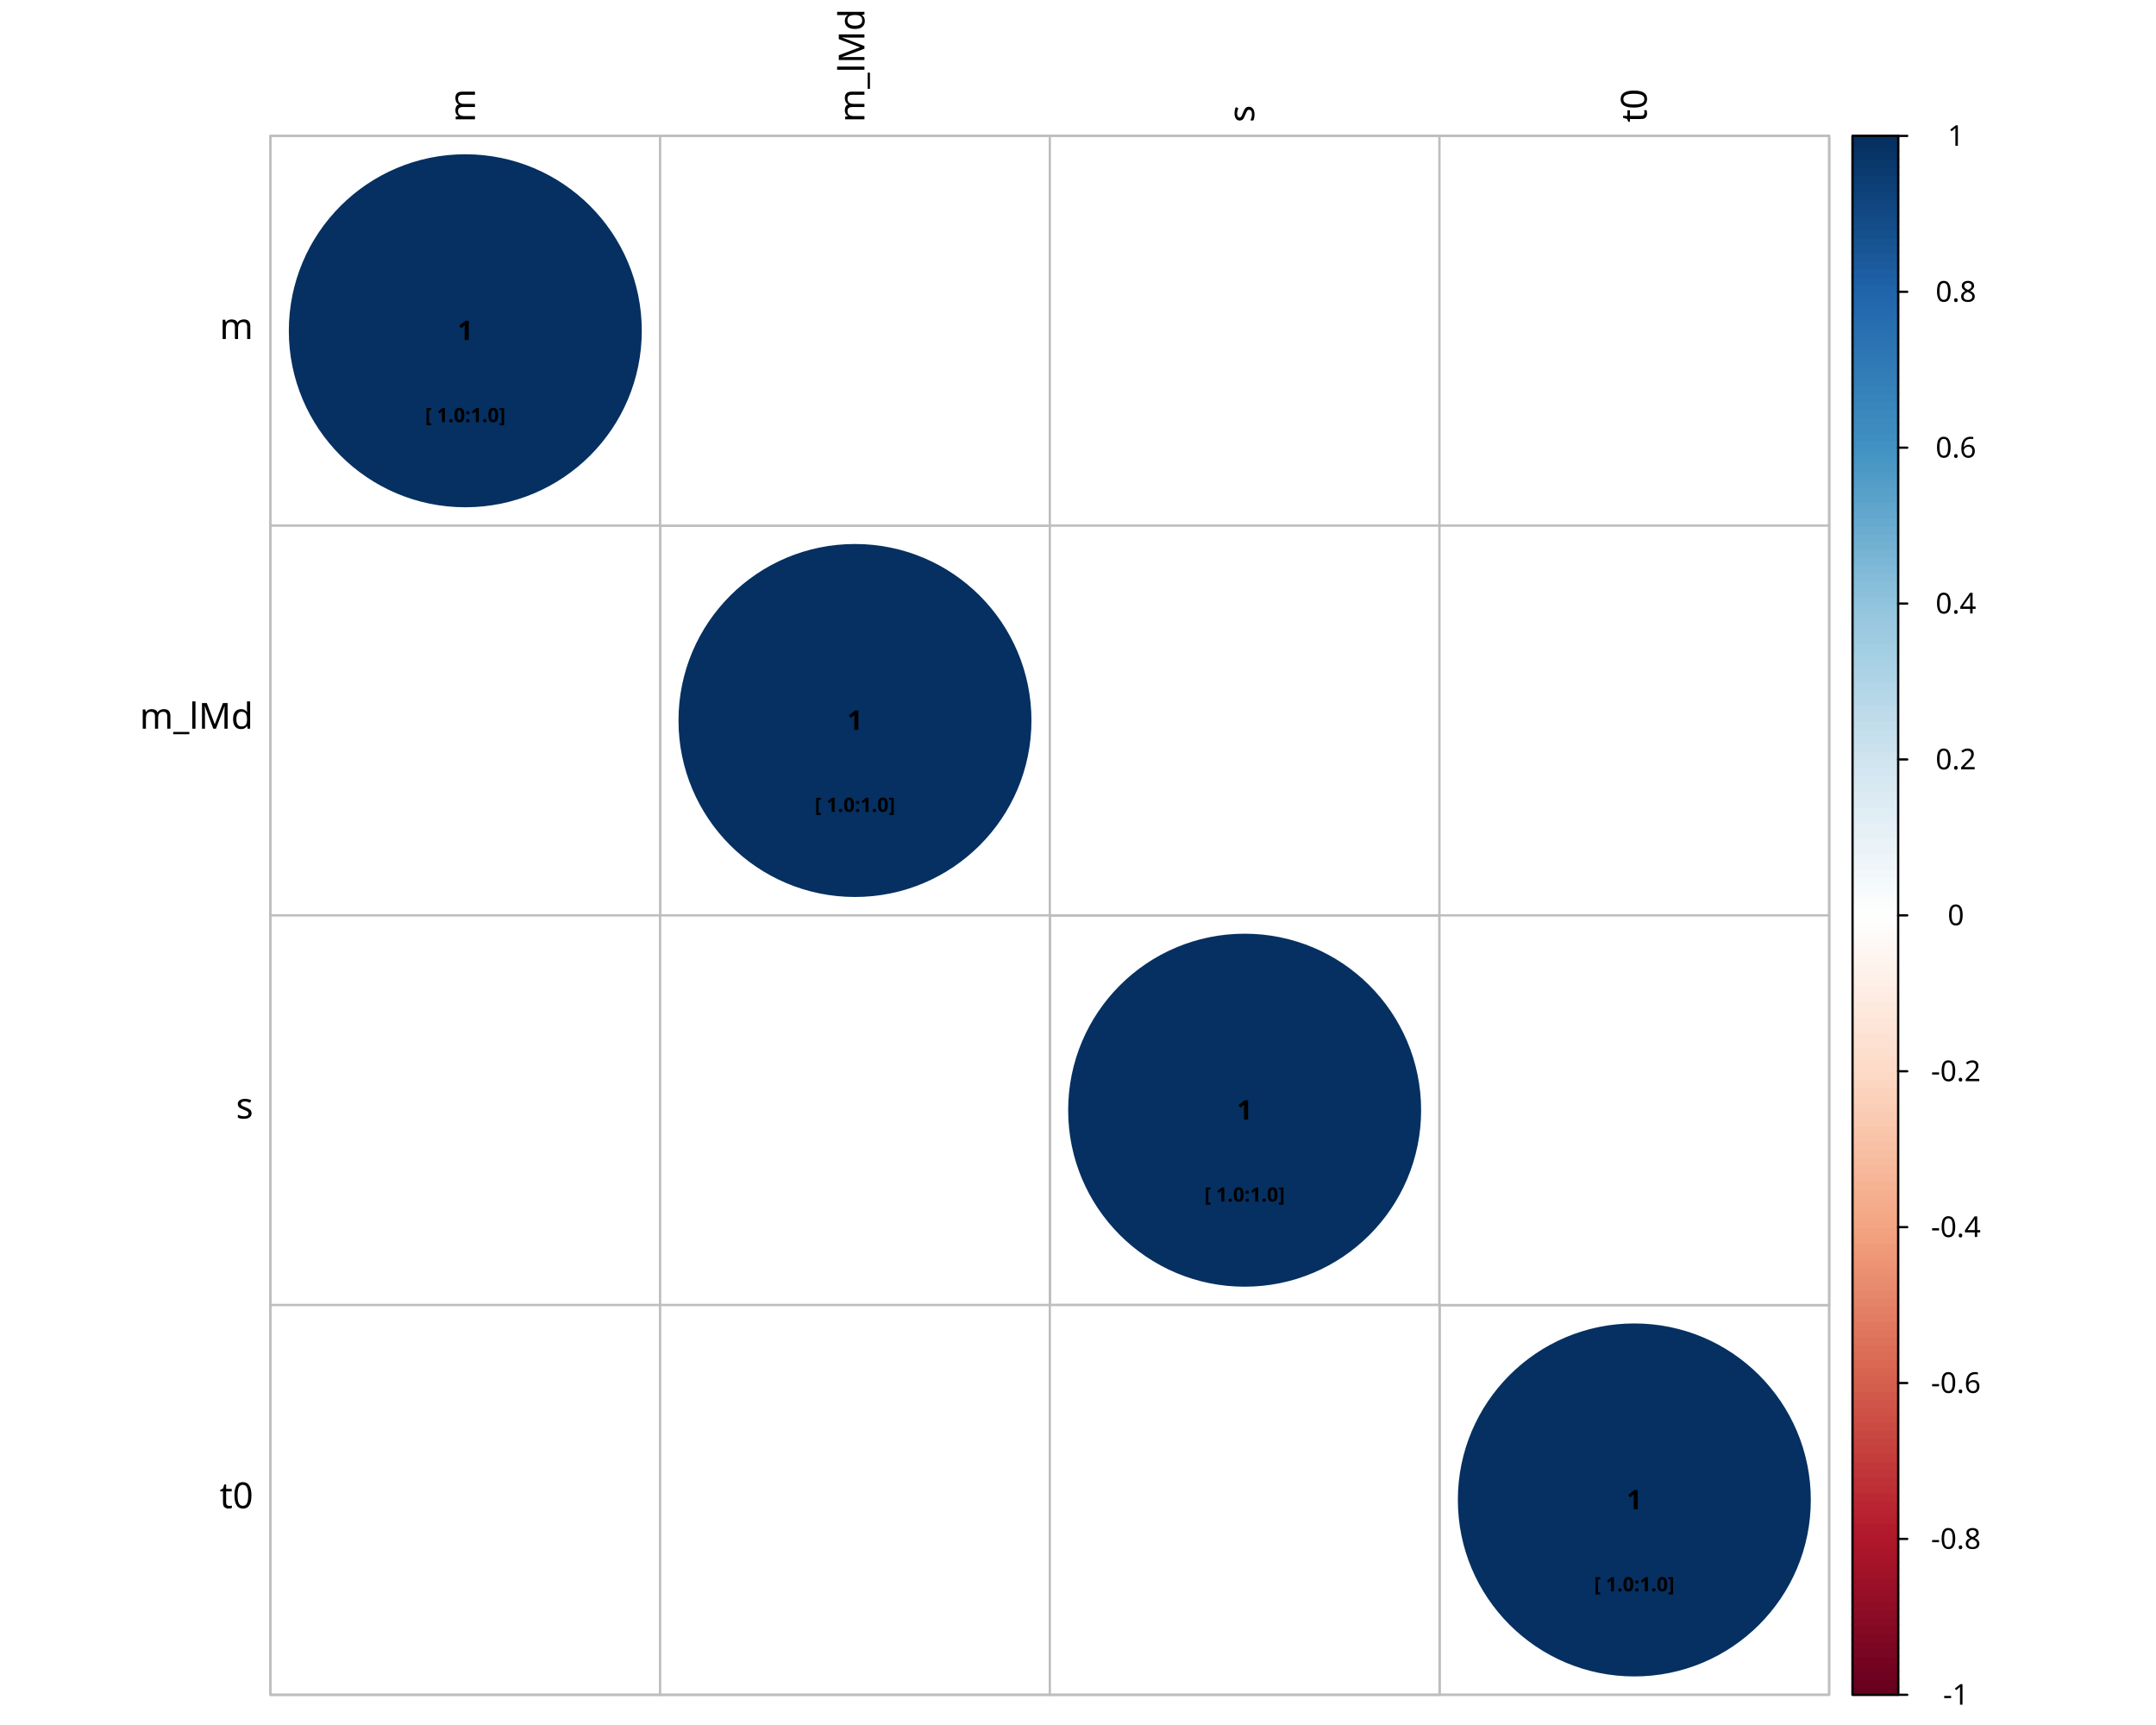
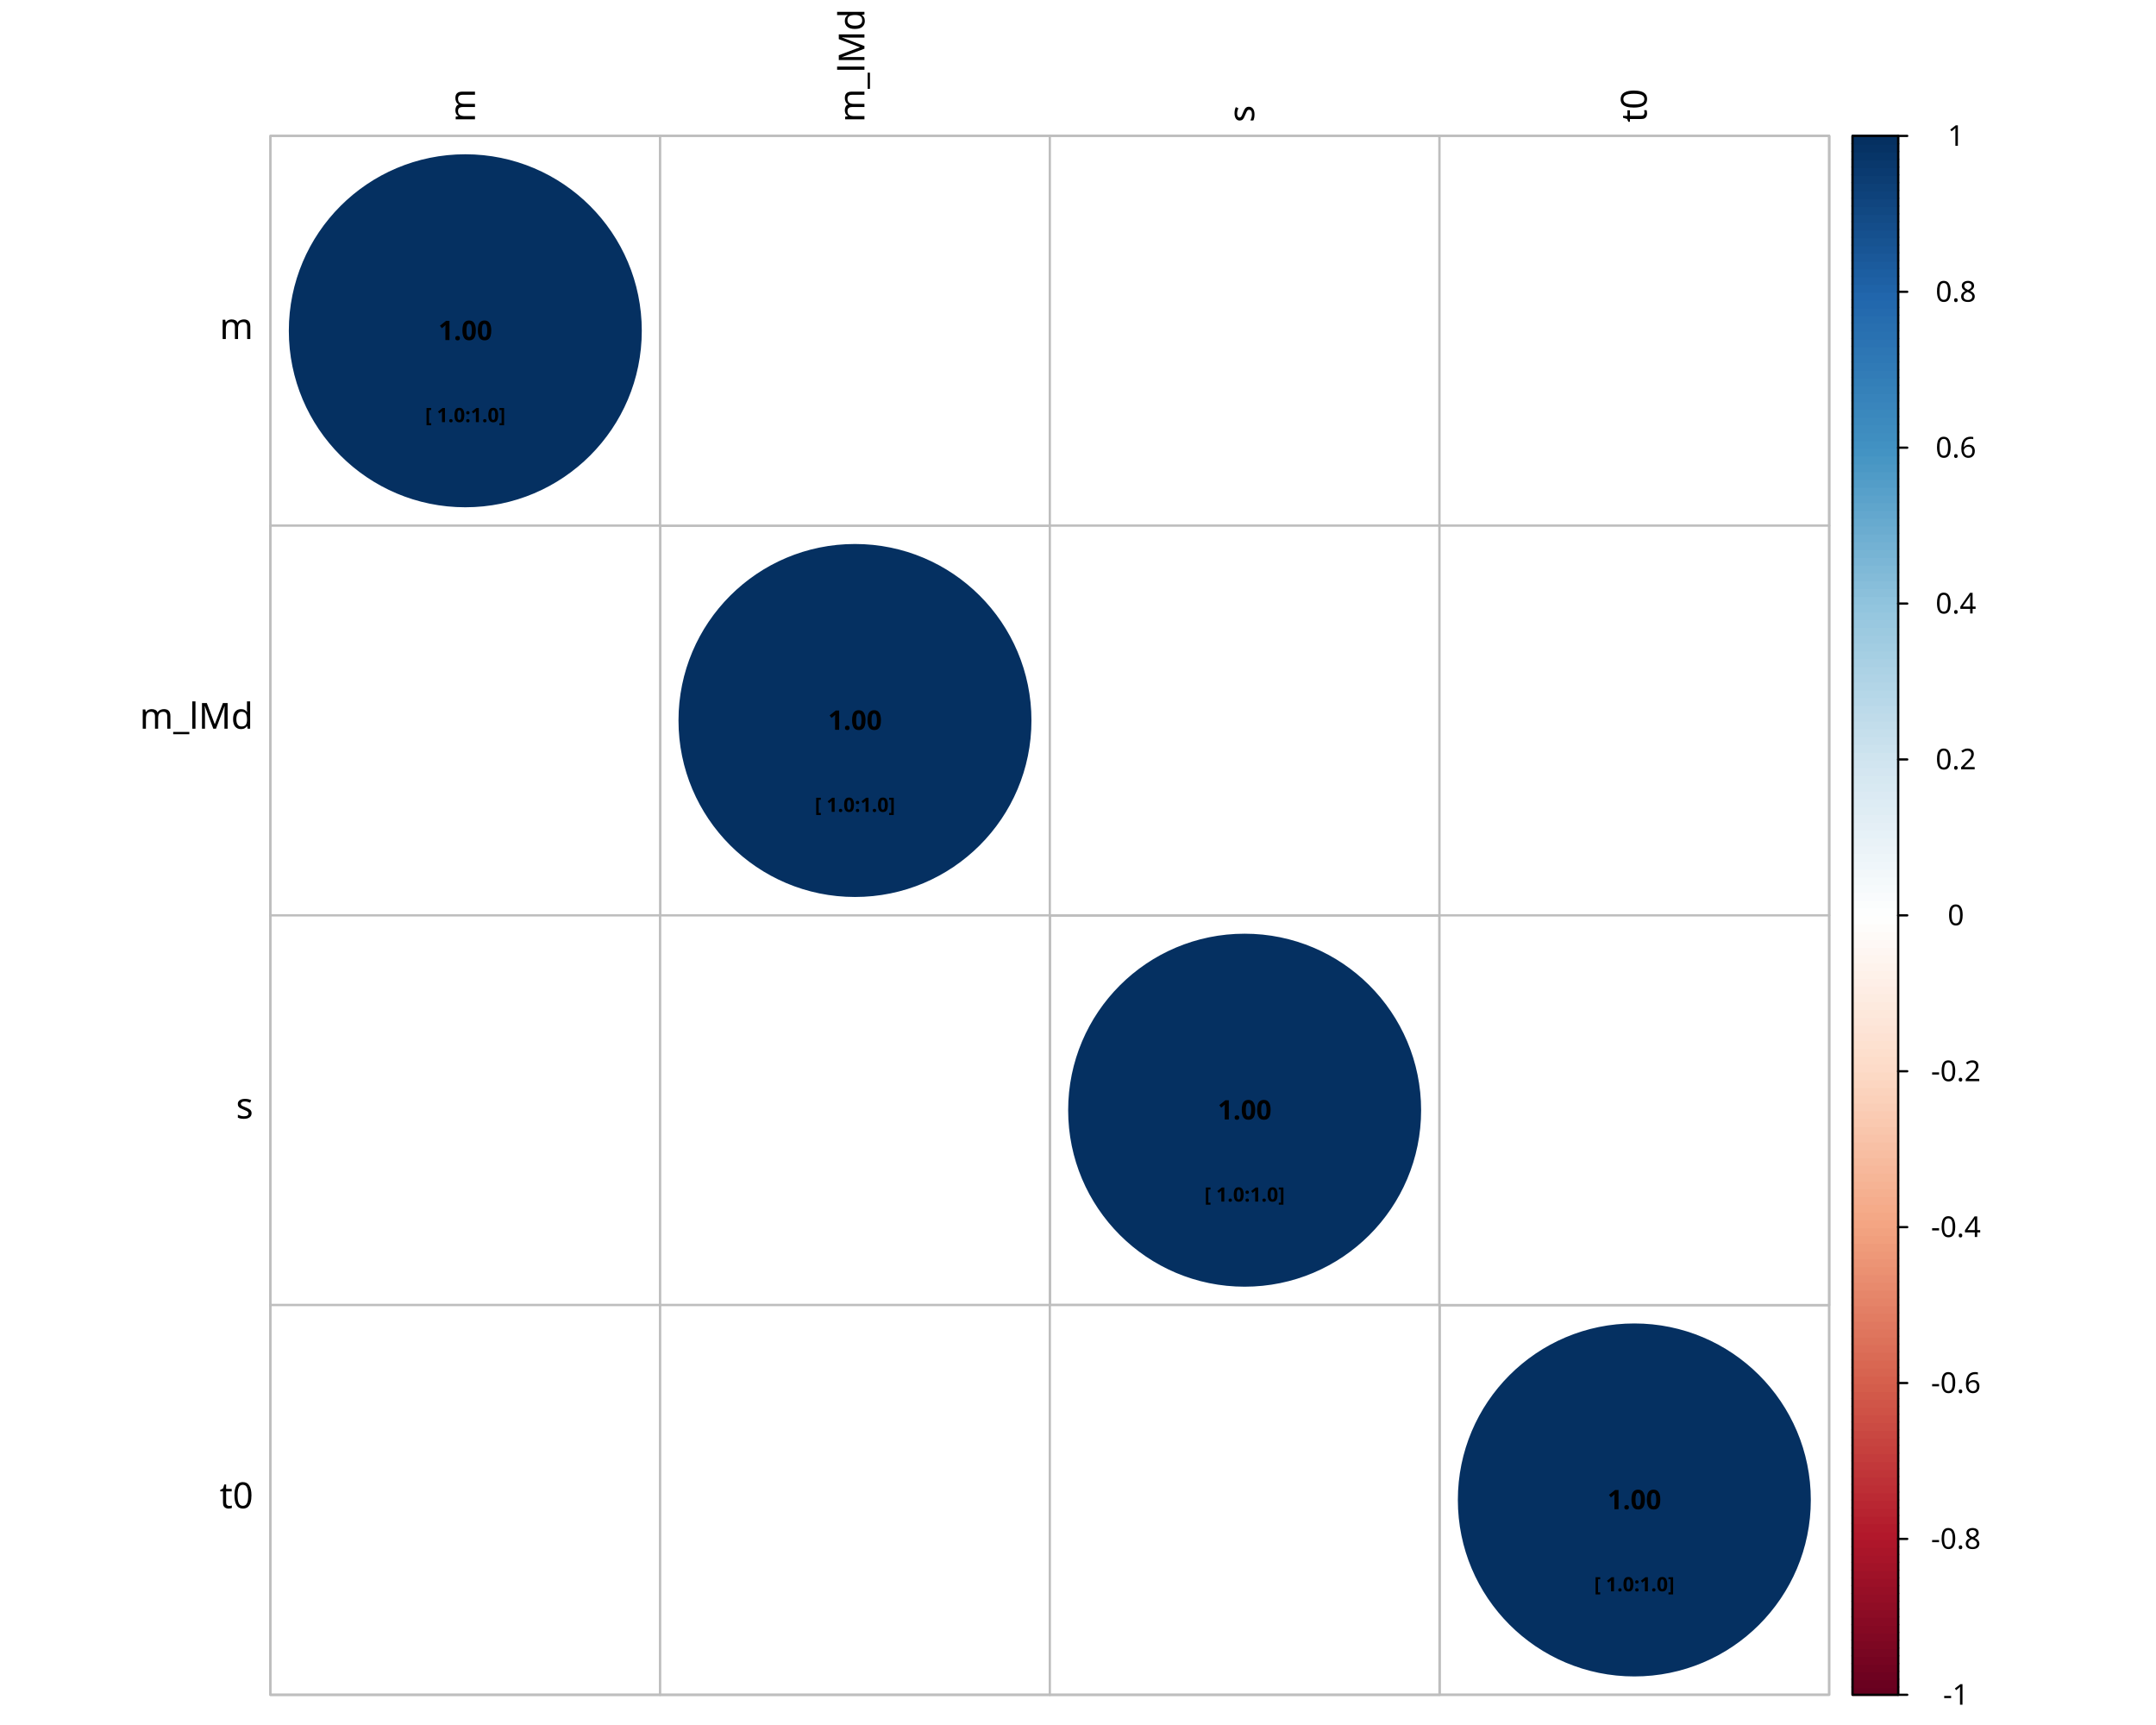
<svg xmlns="http://www.w3.org/2000/svg" class="svglite" data-engine-version="2.0" width="720.00pt" height="576.00pt" viewBox="0 0 720.00 576.00">
  <defs>
    <style type="text/css">
    .svglite line, .svglite polyline, .svglite polygon, .svglite path, .svglite rect, .svglite circle {
      fill: none;
      stroke: #000000;
      stroke-linecap: round;
      stroke-linejoin: round;
      stroke-miterlimit: 10.00;
    }
  </style>
  </defs>
  <rect width="100%" height="100%" style="stroke: none; fill: #FFFFFF;" />
  <defs>
    <clipPath id="cpMC4wMHw3MjAuMDB8MC4wMHw1NzYuMDA=">
      <rect x="0.00" y="0.00" width="720.00" height="576.00" />
    </clipPath>
  </defs>
  <g clip-path="url(#cpMC4wMHw3MjAuMDB8MC4wMHw1NzYuMDA=)">
    <rect x="90.32" y="45.38" width="130.13" height="130.13" style="stroke-width: 0.75; stroke: #FFFFFF; fill: #FFFFFF;" />
    <rect x="90.32" y="175.52" width="130.13" height="130.13" style="stroke-width: 0.75; stroke: #FFFFFF; fill: #FFFFFF;" />
    <rect x="90.32" y="305.65" width="130.13" height="130.13" style="stroke-width: 0.75; stroke: #FFFFFF; fill: #FFFFFF;" />
    <rect x="90.32" y="435.78" width="130.13" height="130.13" style="stroke-width: 0.75; stroke: #FFFFFF; fill: #FFFFFF;" />
    <rect x="220.46" y="45.38" width="130.13" height="130.13" style="stroke-width: 0.75; stroke: #FFFFFF; fill: #FFFFFF;" />
    <rect x="220.46" y="175.52" width="130.13" height="130.13" style="stroke-width: 0.75; stroke: #FFFFFF; fill: #FFFFFF;" />
    <rect x="220.46" y="305.65" width="130.13" height="130.13" style="stroke-width: 0.75; stroke: #FFFFFF; fill: #FFFFFF;" />
    <rect x="220.46" y="435.78" width="130.13" height="130.13" style="stroke-width: 0.75; stroke: #FFFFFF; fill: #FFFFFF;" />
    <rect x="350.59" y="45.38" width="130.13" height="130.13" style="stroke-width: 0.75; stroke: #FFFFFF; fill: #FFFFFF;" />
    <rect x="350.59" y="175.52" width="130.13" height="130.13" style="stroke-width: 0.75; stroke: #FFFFFF; fill: #FFFFFF;" />
    <rect x="350.59" y="305.65" width="130.13" height="130.13" style="stroke-width: 0.75; stroke: #FFFFFF; fill: #FFFFFF;" />
    <rect x="350.59" y="435.78" width="130.13" height="130.13" style="stroke-width: 0.75; stroke: #FFFFFF; fill: #FFFFFF;" />
    <rect x="480.72" y="45.38" width="130.13" height="130.13" style="stroke-width: 0.75; stroke: #FFFFFF; fill: #FFFFFF;" />
    <rect x="480.72" y="175.52" width="130.13" height="130.13" style="stroke-width: 0.75; stroke: #FFFFFF; fill: #FFFFFF;" />
    <rect x="480.72" y="305.65" width="130.13" height="130.13" style="stroke-width: 0.75; stroke: #FFFFFF; fill: #FFFFFF;" />
    <rect x="480.72" y="435.78" width="130.13" height="130.13" style="stroke-width: 0.75; stroke: #FFFFFF; fill: #FFFFFF;" />
    <circle cx="155.39" cy="110.45" r="58.56" style="stroke-width: 0.75; stroke: #053061; fill: #053061;" />
    <circle cx="155.39" cy="240.58" r="1.00" style="stroke-width: 0.75; stroke: #FDFEFE; fill: #FDFEFE;" />
    <circle cx="155.39" cy="370.71" r="1.00" style="stroke-width: 0.75; stroke: #FDFEFE; fill: #FDFEFE;" />
    <circle cx="155.39" cy="500.85" r="1.00" style="stroke-width: 0.75; stroke: #FDFEFE; fill: #FDFEFE;" />
    <circle cx="285.52" cy="110.45" r="1.00" style="stroke-width: 0.75; stroke: #FDFEFE; fill: #FDFEFE;" />
    <circle cx="285.52" cy="240.58" r="58.56" style="stroke-width: 0.75; stroke: #053061; fill: #053061;" />
    <circle cx="285.52" cy="370.71" r="1.00" style="stroke-width: 0.75; stroke: #FDFEFE; fill: #FDFEFE;" />
    <circle cx="285.52" cy="500.85" r="1.00" style="stroke-width: 0.75; stroke: #FDFEFE; fill: #FDFEFE;" />
    <circle cx="415.65" cy="110.45" r="1.00" style="stroke-width: 0.75; stroke: #FDFEFE; fill: #FDFEFE;" />
    <circle cx="415.65" cy="240.58" r="1.00" style="stroke-width: 0.75; stroke: #FDFEFE; fill: #FDFEFE;" />
    <circle cx="415.65" cy="370.71" r="58.56" style="stroke-width: 0.75; stroke: #053061; fill: #053061;" />
    <circle cx="415.65" cy="500.85" r="1.00" style="stroke-width: 0.75; stroke: #FDFEFE; fill: #FDFEFE;" />
    <circle cx="545.79" cy="110.45" r="1.00" style="stroke-width: 0.75; stroke: #FDFEFE; fill: #FDFEFE;" />
    <circle cx="545.79" cy="240.58" r="1.00" style="stroke-width: 0.75; stroke: #FDFEFE; fill: #FDFEFE;" />
    <circle cx="545.79" cy="370.71" r="1.00" style="stroke-width: 0.75; stroke: #FDFEFE; fill: #FDFEFE;" />
    <circle cx="545.79" cy="500.85" r="58.56" style="stroke-width: 0.75; stroke: #053061; fill: #053061;" />
    <rect x="90.32" y="45.38" width="130.13" height="130.13" style="stroke-width: 0.75; stroke: #BEBEBE;" />
    <rect x="90.32" y="175.52" width="130.13" height="130.13" style="stroke-width: 0.75; stroke: #BEBEBE;" />
    <rect x="90.32" y="305.65" width="130.13" height="130.13" style="stroke-width: 0.75; stroke: #BEBEBE;" />
    <rect x="90.32" y="435.78" width="130.13" height="130.13" style="stroke-width: 0.75; stroke: #BEBEBE;" />
    <rect x="220.46" y="45.38" width="130.13" height="130.13" style="stroke-width: 0.75; stroke: #BEBEBE;" />
    <rect x="220.46" y="175.52" width="130.13" height="130.13" style="stroke-width: 0.75; stroke: #BEBEBE;" />
    <rect x="220.46" y="305.65" width="130.13" height="130.13" style="stroke-width: 0.75; stroke: #BEBEBE;" />
    <rect x="220.46" y="435.78" width="130.13" height="130.13" style="stroke-width: 0.75; stroke: #BEBEBE;" />
    <rect x="350.59" y="45.38" width="130.13" height="130.13" style="stroke-width: 0.75; stroke: #BEBEBE;" />
    <rect x="350.59" y="175.52" width="130.13" height="130.13" style="stroke-width: 0.75; stroke: #BEBEBE;" />
    <rect x="350.59" y="305.65" width="130.13" height="130.13" style="stroke-width: 0.75; stroke: #BEBEBE;" />
    <rect x="350.59" y="435.78" width="130.13" height="130.13" style="stroke-width: 0.75; stroke: #BEBEBE;" />
    <rect x="480.72" y="45.38" width="130.13" height="130.13" style="stroke-width: 0.75; stroke: #BEBEBE;" />
    <rect x="480.72" y="175.52" width="130.13" height="130.13" style="stroke-width: 0.75; stroke: #BEBEBE;" />
    <rect x="480.72" y="305.65" width="130.13" height="130.13" style="stroke-width: 0.75; stroke: #BEBEBE;" />
    <rect x="480.72" y="435.78" width="130.13" height="130.13" style="stroke-width: 0.75; stroke: #BEBEBE;" />
-     <text x="155.39" y="113.55" text-anchor="middle" style="font-size: 9.00px; font-weight: bold; font-family: sans;" textLength="5.01px" lengthAdjust="spacingAndGlyphs">1</text>
-     <text x="155.39" y="243.68" text-anchor="middle" style="font-size: 9.00px; font-weight: bold; font-family: sans;" textLength="5.01px" lengthAdjust="spacingAndGlyphs">0</text>
-     <text x="155.39" y="373.81" text-anchor="middle" style="font-size: 9.00px; font-weight: bold; font-family: sans;" textLength="5.01px" lengthAdjust="spacingAndGlyphs">0</text>
-     <text x="155.39" y="503.95" text-anchor="middle" style="font-size: 9.00px; font-weight: bold; font-family: sans;" textLength="5.01px" lengthAdjust="spacingAndGlyphs">0</text>
-     <text x="285.52" y="113.55" text-anchor="middle" style="font-size: 9.00px; font-weight: bold; font-family: sans;" textLength="5.01px" lengthAdjust="spacingAndGlyphs">0</text>
-     <text x="285.52" y="243.68" text-anchor="middle" style="font-size: 9.00px; font-weight: bold; font-family: sans;" textLength="5.01px" lengthAdjust="spacingAndGlyphs">1</text>
-     <text x="285.52" y="373.81" text-anchor="middle" style="font-size: 9.00px; font-weight: bold; font-family: sans;" textLength="5.01px" lengthAdjust="spacingAndGlyphs">0</text>
-     <text x="285.52" y="503.95" text-anchor="middle" style="font-size: 9.00px; font-weight: bold; font-family: sans;" textLength="5.01px" lengthAdjust="spacingAndGlyphs">0</text>
-     <text x="415.65" y="113.55" text-anchor="middle" style="font-size: 9.00px; font-weight: bold; font-family: sans;" textLength="5.01px" lengthAdjust="spacingAndGlyphs">0</text>
-     <text x="415.65" y="243.68" text-anchor="middle" style="font-size: 9.00px; font-weight: bold; font-family: sans;" textLength="5.01px" lengthAdjust="spacingAndGlyphs">0</text>
-     <text x="415.65" y="373.81" text-anchor="middle" style="font-size: 9.00px; font-weight: bold; font-family: sans;" textLength="5.01px" lengthAdjust="spacingAndGlyphs">1</text>
-     <text x="415.65" y="503.95" text-anchor="middle" style="font-size: 9.00px; font-weight: bold; font-family: sans;" textLength="5.01px" lengthAdjust="spacingAndGlyphs">0</text>
-     <text x="545.79" y="113.55" text-anchor="middle" style="font-size: 9.00px; font-weight: bold; font-family: sans;" textLength="5.01px" lengthAdjust="spacingAndGlyphs">0</text>
-     <text x="545.79" y="243.68" text-anchor="middle" style="font-size: 9.00px; font-weight: bold; font-family: sans;" textLength="5.01px" lengthAdjust="spacingAndGlyphs">0</text>
-     <text x="545.79" y="373.81" text-anchor="middle" style="font-size: 9.00px; font-weight: bold; font-family: sans;" textLength="5.01px" lengthAdjust="spacingAndGlyphs">0</text>
-     <text x="545.79" y="503.94" text-anchor="middle" style="font-size: 9.00px; font-weight: bold; font-family: sans;" textLength="5.01px" lengthAdjust="spacingAndGlyphs">1</text>
+     <text x="155.39" y="113.55" text-anchor="middle" style="font-size: 9.00px; font-weight: bold; font-family: sans;" textLength="17.52px" lengthAdjust="spacingAndGlyphs">1.00</text>
+     <text x="155.39" y="243.68" text-anchor="middle" style="font-size: 9.00px; font-weight: bold; font-family: sans;" textLength="17.52px" lengthAdjust="spacingAndGlyphs">0.00</text>
+     <text x="155.39" y="373.81" text-anchor="middle" style="font-size: 9.00px; font-weight: bold; font-family: sans;" textLength="17.52px" lengthAdjust="spacingAndGlyphs">0.00</text>
+     <text x="155.39" y="503.95" text-anchor="middle" style="font-size: 9.00px; font-weight: bold; font-family: sans;" textLength="17.52px" lengthAdjust="spacingAndGlyphs">0.00</text>
+     <text x="285.52" y="113.55" text-anchor="middle" style="font-size: 9.00px; font-weight: bold; font-family: sans;" textLength="17.52px" lengthAdjust="spacingAndGlyphs">0.00</text>
+     <text x="285.52" y="243.68" text-anchor="middle" style="font-size: 9.00px; font-weight: bold; font-family: sans;" textLength="17.52px" lengthAdjust="spacingAndGlyphs">1.00</text>
+     <text x="285.52" y="373.81" text-anchor="middle" style="font-size: 9.00px; font-weight: bold; font-family: sans;" textLength="17.52px" lengthAdjust="spacingAndGlyphs">0.00</text>
+     <text x="285.52" y="503.95" text-anchor="middle" style="font-size: 9.00px; font-weight: bold; font-family: sans;" textLength="17.52px" lengthAdjust="spacingAndGlyphs">0.00</text>
+     <text x="415.65" y="113.55" text-anchor="middle" style="font-size: 9.00px; font-weight: bold; font-family: sans;" textLength="17.52px" lengthAdjust="spacingAndGlyphs">0.00</text>
+     <text x="415.65" y="243.68" text-anchor="middle" style="font-size: 9.00px; font-weight: bold; font-family: sans;" textLength="17.52px" lengthAdjust="spacingAndGlyphs">0.00</text>
+     <text x="415.65" y="373.81" text-anchor="middle" style="font-size: 9.00px; font-weight: bold; font-family: sans;" textLength="17.52px" lengthAdjust="spacingAndGlyphs">1.00</text>
+     <text x="415.65" y="503.95" text-anchor="middle" style="font-size: 9.00px; font-weight: bold; font-family: sans;" textLength="17.52px" lengthAdjust="spacingAndGlyphs">0.00</text>
+     <text x="545.79" y="113.55" text-anchor="middle" style="font-size: 9.00px; font-weight: bold; font-family: sans;" textLength="17.52px" lengthAdjust="spacingAndGlyphs">0.00</text>
+     <text x="545.79" y="243.68" text-anchor="middle" style="font-size: 9.00px; font-weight: bold; font-family: sans;" textLength="17.52px" lengthAdjust="spacingAndGlyphs">0.00</text>
+     <text x="545.79" y="373.81" text-anchor="middle" style="font-size: 9.00px; font-weight: bold; font-family: sans;" textLength="17.52px" lengthAdjust="spacingAndGlyphs">0.00</text>
+     <text x="545.79" y="503.95" text-anchor="middle" style="font-size: 9.00px; font-weight: bold; font-family: sans;" textLength="17.52px" lengthAdjust="spacingAndGlyphs">1.00</text>
    <rect x="90.32" y="175.52" width="130.13" height="130.13" style="stroke-width: 0.75; stroke: #BEBEBE; fill: #FFFFFF;" />
    <rect x="90.32" y="305.65" width="130.13" height="130.13" style="stroke-width: 0.75; stroke: #BEBEBE; fill: #FFFFFF;" />
    <rect x="90.32" y="435.78" width="130.13" height="130.13" style="stroke-width: 0.75; stroke: #BEBEBE; fill: #FFFFFF;" />
    <rect x="220.46" y="45.38" width="130.13" height="130.13" style="stroke-width: 0.75; stroke: #BEBEBE; fill: #FFFFFF;" />
    <rect x="220.46" y="305.65" width="130.13" height="130.13" style="stroke-width: 0.75; stroke: #BEBEBE; fill: #FFFFFF;" />
    <rect x="220.46" y="435.78" width="130.13" height="130.13" style="stroke-width: 0.75; stroke: #BEBEBE; fill: #FFFFFF;" />
    <rect x="350.59" y="45.38" width="130.13" height="130.13" style="stroke-width: 0.75; stroke: #BEBEBE; fill: #FFFFFF;" />
    <rect x="350.59" y="175.52" width="130.13" height="130.13" style="stroke-width: 0.75; stroke: #BEBEBE; fill: #FFFFFF;" />
    <rect x="350.59" y="435.78" width="130.13" height="130.13" style="stroke-width: 0.75; stroke: #BEBEBE; fill: #FFFFFF;" />
    <rect x="480.72" y="45.38" width="130.13" height="130.13" style="stroke-width: 0.75; stroke: #BEBEBE; fill: #FFFFFF;" />
    <rect x="480.72" y="175.52" width="130.13" height="130.13" style="stroke-width: 0.75; stroke: #BEBEBE; fill: #FFFFFF;" />
    <rect x="480.72" y="305.65" width="130.13" height="130.13" style="stroke-width: 0.75; stroke: #BEBEBE; fill: #FFFFFF;" />
    <rect x="618.66" y="563.31" width="15.23" height="2.60" style="stroke-width: 0.75; stroke: #67001F; fill: #67001F;" />
    <rect x="618.66" y="560.71" width="15.23" height="2.60" style="stroke-width: 0.75; stroke: #6A011F; fill: #6A011F;" />
    <rect x="618.66" y="558.11" width="15.23" height="2.60" style="stroke-width: 0.75; stroke: #6E0220; fill: #6E0220;" />
    <rect x="618.66" y="555.50" width="15.23" height="2.60" style="stroke-width: 0.75; stroke: #720320; fill: #720320;" />
    <rect x="618.66" y="552.90" width="15.23" height="2.60" style="stroke-width: 0.75; stroke: #760421; fill: #760421;" />
    <rect x="618.66" y="550.30" width="15.23" height="2.60" style="stroke-width: 0.75; stroke: #790622; fill: #790622;" />
    <rect x="618.66" y="547.69" width="15.23" height="2.60" style="stroke-width: 0.75; stroke: #7D0722; fill: #7D0722;" />
    <rect x="618.66" y="545.09" width="15.23" height="2.60" style="stroke-width: 0.75; stroke: #810823; fill: #810823;" />
    <rect x="618.66" y="542.49" width="15.23" height="2.60" style="stroke-width: 0.75; stroke: #850923; fill: #850923;" />
    <rect x="618.66" y="539.89" width="15.23" height="2.60" style="stroke-width: 0.75; stroke: #880A24; fill: #880A24;" />
    <rect x="618.66" y="537.28" width="15.23" height="2.60" style="stroke-width: 0.75; stroke: #8C0C25; fill: #8C0C25;" />
    <rect x="618.66" y="534.68" width="15.23" height="2.60" style="stroke-width: 0.75; stroke: #900D25; fill: #900D25;" />
    <rect x="618.66" y="532.08" width="15.23" height="2.60" style="stroke-width: 0.75; stroke: #940E26; fill: #940E26;" />
    <rect x="618.66" y="529.48" width="15.23" height="2.60" style="stroke-width: 0.75; stroke: #970F26; fill: #970F26;" />
    <rect x="618.66" y="526.87" width="15.23" height="2.60" style="stroke-width: 0.75; stroke: #9B1027; fill: #9B1027;" />
    <rect x="618.66" y="524.27" width="15.23" height="2.60" style="stroke-width: 0.75; stroke: #9F1228; fill: #9F1228;" />
    <rect x="618.66" y="521.67" width="15.23" height="2.60" style="stroke-width: 0.75; stroke: #A31328; fill: #A31328;" />
    <rect x="618.66" y="519.07" width="15.23" height="2.60" style="stroke-width: 0.75; stroke: #A71429; fill: #A71429;" />
    <rect x="618.66" y="516.46" width="15.23" height="2.60" style="stroke-width: 0.75; stroke: #AA1529; fill: #AA1529;" />
    <rect x="618.66" y="513.86" width="15.23" height="2.60" style="stroke-width: 0.75; stroke: #AE162A; fill: #AE162A;" />
    <rect x="618.66" y="511.26" width="15.23" height="2.60" style="stroke-width: 0.75; stroke: #B2182B; fill: #B2182B;" />
    <rect x="618.66" y="508.65" width="15.23" height="2.60" style="stroke-width: 0.75; stroke: #B31B2C; fill: #B31B2C;" />
    <rect x="618.66" y="506.05" width="15.23" height="2.60" style="stroke-width: 0.75; stroke: #B51F2E; fill: #B51F2E;" />
    <rect x="618.66" y="503.45" width="15.23" height="2.60" style="stroke-width: 0.75; stroke: #B72330; fill: #B72330;" />
    <rect x="618.66" y="500.85" width="15.23" height="2.60" style="stroke-width: 0.75; stroke: #B92632; fill: #B92632;" />
    <rect x="618.66" y="498.24" width="15.23" height="2.60" style="stroke-width: 0.75; stroke: #BB2A33; fill: #BB2A33;" />
    <rect x="618.66" y="495.64" width="15.23" height="2.60" style="stroke-width: 0.75; stroke: #BD2E35; fill: #BD2E35;" />
    <rect x="618.66" y="493.04" width="15.23" height="2.60" style="stroke-width: 0.75; stroke: #BE3137; fill: #BE3137;" />
    <rect x="618.66" y="490.44" width="15.23" height="2.60" style="stroke-width: 0.75; stroke: #C03538; fill: #C03538;" />
    <rect x="618.66" y="487.83" width="15.23" height="2.60" style="stroke-width: 0.75; stroke: #C2383A; fill: #C2383A;" />
    <rect x="618.66" y="485.23" width="15.23" height="2.60" style="stroke-width: 0.75; stroke: #C43C3C; fill: #C43C3C;" />
    <rect x="618.66" y="482.63" width="15.23" height="2.60" style="stroke-width: 0.75; stroke: #C6403D; fill: #C6403D;" />
    <rect x="618.66" y="480.03" width="15.23" height="2.60" style="stroke-width: 0.75; stroke: #C7433F; fill: #C7433F;" />
    <rect x="618.66" y="477.42" width="15.23" height="2.60" style="stroke-width: 0.75; stroke: #C94741; fill: #C94741;" />
    <rect x="618.66" y="474.82" width="15.23" height="2.60" style="stroke-width: 0.75; stroke: #CB4B43; fill: #CB4B43;" />
    <rect x="618.66" y="472.22" width="15.23" height="2.60" style="stroke-width: 0.75; stroke: #CD4E44; fill: #CD4E44;" />
    <rect x="618.66" y="469.61" width="15.23" height="2.60" style="stroke-width: 0.75; stroke: #CF5246; fill: #CF5246;" />
    <rect x="618.66" y="467.01" width="15.23" height="2.60" style="stroke-width: 0.75; stroke: #D05548; fill: #D05548;" />
    <rect x="618.66" y="464.41" width="15.23" height="2.60" style="stroke-width: 0.75; stroke: #D25949; fill: #D25949;" />
    <rect x="618.66" y="461.81" width="15.23" height="2.60" style="stroke-width: 0.75; stroke: #D45D4B; fill: #D45D4B;" />
    <rect x="618.66" y="459.20" width="15.23" height="2.60" style="stroke-width: 0.75; stroke: #D6604D; fill: #D6604D;" />
    <rect x="618.66" y="456.60" width="15.23" height="2.60" style="stroke-width: 0.75; stroke: #D76450; fill: #D76450;" />
    <rect x="618.66" y="454.00" width="15.23" height="2.60" style="stroke-width: 0.75; stroke: #D96752; fill: #D96752;" />
    <rect x="618.66" y="451.40" width="15.23" height="2.60" style="stroke-width: 0.75; stroke: #DA6B55; fill: #DA6B55;" />
    <rect x="618.66" y="448.79" width="15.23" height="2.60" style="stroke-width: 0.75; stroke: #DC6E58; fill: #DC6E58;" />
    <rect x="618.66" y="446.19" width="15.23" height="2.60" style="stroke-width: 0.75; stroke: #DD725A; fill: #DD725A;" />
    <rect x="618.66" y="443.59" width="15.23" height="2.60" style="stroke-width: 0.75; stroke: #DF755D; fill: #DF755D;" />
    <rect x="618.66" y="440.99" width="15.23" height="2.60" style="stroke-width: 0.75; stroke: #E07860; fill: #E07860;" />
    <rect x="618.66" y="438.38" width="15.23" height="2.60" style="stroke-width: 0.75; stroke: #E27C62; fill: #E27C62;" />
    <rect x="618.66" y="435.78" width="15.23" height="2.60" style="stroke-width: 0.75; stroke: #E37F65; fill: #E37F65;" />
    <rect x="618.66" y="433.18" width="15.23" height="2.60" style="stroke-width: 0.75; stroke: #E58368; fill: #E58368;" />
    <rect x="618.66" y="430.58" width="15.23" height="2.60" style="stroke-width: 0.75; stroke: #E6866A; fill: #E6866A;" />
    <rect x="618.66" y="427.97" width="15.23" height="2.60" style="stroke-width: 0.75; stroke: #E88A6D; fill: #E88A6D;" />
    <rect x="618.66" y="425.37" width="15.23" height="2.60" style="stroke-width: 0.75; stroke: #E98D70; fill: #E98D70;" />
    <rect x="618.66" y="422.77" width="15.23" height="2.60" style="stroke-width: 0.75; stroke: #EB9172; fill: #EB9172;" />
    <rect x="618.66" y="420.16" width="15.23" height="2.60" style="stroke-width: 0.75; stroke: #EC9475; fill: #EC9475;" />
    <rect x="618.66" y="417.56" width="15.23" height="2.60" style="stroke-width: 0.75; stroke: #EE9878; fill: #EE9878;" />
    <rect x="618.66" y="414.96" width="15.23" height="2.60" style="stroke-width: 0.75; stroke: #EF9B7A; fill: #EF9B7A;" />
    <rect x="618.66" y="412.36" width="15.23" height="2.60" style="stroke-width: 0.75; stroke: #F19F7D; fill: #F19F7D;" />
    <rect x="618.66" y="409.75" width="15.23" height="2.60" style="stroke-width: 0.75; stroke: #F2A280; fill: #F2A280;" />
    <rect x="618.66" y="407.15" width="15.23" height="2.60" style="stroke-width: 0.75; stroke: #F4A583; fill: #F4A583;" />
    <rect x="618.66" y="404.55" width="15.23" height="2.60" style="stroke-width: 0.75; stroke: #F4A886; fill: #F4A886;" />
    <rect x="618.66" y="401.95" width="15.23" height="2.60" style="stroke-width: 0.75; stroke: #F5AB89; fill: #F5AB89;" />
    <rect x="618.66" y="399.34" width="15.23" height="2.60" style="stroke-width: 0.75; stroke: #F5AD8D; fill: #F5AD8D;" />
    <rect x="618.66" y="396.74" width="15.23" height="2.60" style="stroke-width: 0.75; stroke: #F5B090; fill: #F5B090;" />
    <rect x="618.66" y="394.14" width="15.23" height="2.60" style="stroke-width: 0.75; stroke: #F6B394; fill: #F6B394;" />
    <rect x="618.66" y="391.54" width="15.23" height="2.60" style="stroke-width: 0.75; stroke: #F6B697; fill: #F6B697;" />
    <rect x="618.66" y="388.93" width="15.23" height="2.60" style="stroke-width: 0.75; stroke: #F7B89B; fill: #F7B89B;" />
    <rect x="618.66" y="386.33" width="15.23" height="2.60" style="stroke-width: 0.75; stroke: #F7BB9E; fill: #F7BB9E;" />
    <rect x="618.66" y="383.73" width="15.23" height="2.60" style="stroke-width: 0.75; stroke: #F8BEA2; fill: #F8BEA2;" />
    <rect x="618.66" y="381.12" width="15.23" height="2.60" style="stroke-width: 0.75; stroke: #F8C0A5; fill: #F8C0A5;" />
    <rect x="618.66" y="378.52" width="15.23" height="2.60" style="stroke-width: 0.75; stroke: #F9C3A9; fill: #F9C3A9;" />
    <rect x="618.66" y="375.92" width="15.23" height="2.60" style="stroke-width: 0.75; stroke: #F9C6AC; fill: #F9C6AC;" />
    <rect x="618.66" y="373.32" width="15.23" height="2.60" style="stroke-width: 0.75; stroke: #FAC9B0; fill: #FAC9B0;" />
    <rect x="618.66" y="370.71" width="15.23" height="2.60" style="stroke-width: 0.75; stroke: #FACBB3; fill: #FACBB3;" />
    <rect x="618.66" y="368.11" width="15.23" height="2.60" style="stroke-width: 0.75; stroke: #FACEB7; fill: #FACEB7;" />
    <rect x="618.66" y="365.51" width="15.23" height="2.60" style="stroke-width: 0.75; stroke: #FBD1BA; fill: #FBD1BA;" />
    <rect x="618.66" y="362.91" width="15.23" height="2.60" style="stroke-width: 0.75; stroke: #FBD3BD; fill: #FBD3BD;" />
    <rect x="618.66" y="360.30" width="15.23" height="2.60" style="stroke-width: 0.75; stroke: #FCD6C1; fill: #FCD6C1;" />
    <rect x="618.66" y="357.70" width="15.23" height="2.60" style="stroke-width: 0.75; stroke: #FCD9C4; fill: #FCD9C4;" />
    <rect x="618.66" y="355.10" width="15.23" height="2.60" style="stroke-width: 0.75; stroke: #FDDBC8; fill: #FDDBC8;" />
    <rect x="618.66" y="352.50" width="15.23" height="2.60" style="stroke-width: 0.75; stroke: #FDDDCA; fill: #FDDDCA;" />
    <rect x="618.66" y="349.89" width="15.23" height="2.60" style="stroke-width: 0.75; stroke: #FDDFCD; fill: #FDDFCD;" />
    <rect x="618.66" y="347.29" width="15.23" height="2.60" style="stroke-width: 0.75; stroke: #FDE1D0; fill: #FDE1D0;" />
    <rect x="618.66" y="344.69" width="15.23" height="2.60" style="stroke-width: 0.75; stroke: #FDE2D3; fill: #FDE2D3;" />
    <rect x="618.66" y="342.09" width="15.23" height="2.60" style="stroke-width: 0.75; stroke: #FDE4D6; fill: #FDE4D6;" />
    <rect x="618.66" y="339.48" width="15.23" height="2.60" style="stroke-width: 0.75; stroke: #FDE6D9; fill: #FDE6D9;" />
    <rect x="618.66" y="336.88" width="15.23" height="2.60" style="stroke-width: 0.75; stroke: #FDE8DB; fill: #FDE8DB;" />
    <rect x="618.66" y="334.28" width="15.23" height="2.60" style="stroke-width: 0.75; stroke: #FDEADE; fill: #FDEADE;" />
    <rect x="618.66" y="331.67" width="15.23" height="2.60" style="stroke-width: 0.75; stroke: #FDECE1; fill: #FDECE1;" />
    <rect x="618.66" y="329.07" width="15.23" height="2.60" style="stroke-width: 0.75; stroke: #FEEDE4; fill: #FEEDE4;" />
    <rect x="618.66" y="326.47" width="15.23" height="2.60" style="stroke-width: 0.75; stroke: #FEEFE7; fill: #FEEFE7;" />
    <rect x="618.66" y="323.87" width="15.23" height="2.60" style="stroke-width: 0.75; stroke: #FEF1E9; fill: #FEF1E9;" />
    <rect x="618.66" y="321.26" width="15.23" height="2.60" style="stroke-width: 0.75; stroke: #FEF3EC; fill: #FEF3EC;" />
    <rect x="618.66" y="318.66" width="15.23" height="2.60" style="stroke-width: 0.75; stroke: #FEF5EF; fill: #FEF5EF;" />
    <rect x="618.66" y="316.06" width="15.23" height="2.60" style="stroke-width: 0.75; stroke: #FEF6F2; fill: #FEF6F2;" />
    <rect x="618.66" y="313.46" width="15.23" height="2.60" style="stroke-width: 0.75; stroke: #FEF8F5; fill: #FEF8F5;" />
    <rect x="618.66" y="310.85" width="15.23" height="2.60" style="stroke-width: 0.75; stroke: #FEFAF7; fill: #FEFAF7;" />
    <rect x="618.66" y="308.25" width="15.23" height="2.60" style="stroke-width: 0.75; stroke: #FEFCFA; fill: #FEFCFA;" />
    <rect x="618.66" y="305.65" width="15.23" height="2.60" style="stroke-width: 0.75; stroke: #FEFEFD; fill: #FEFEFD;" />
    <rect x="618.66" y="303.05" width="15.23" height="2.60" style="stroke-width: 0.75; stroke: #FDFEFE; fill: #FDFEFE;" />
    <rect x="618.66" y="300.44" width="15.23" height="2.60" style="stroke-width: 0.75; stroke: #FBFDFD; fill: #FBFDFD;" />
    <rect x="618.66" y="297.84" width="15.23" height="2.60" style="stroke-width: 0.75; stroke: #F9FBFD; fill: #F9FBFD;" />
    <rect x="618.66" y="295.24" width="15.23" height="2.60" style="stroke-width: 0.75; stroke: #F6FAFC; fill: #F6FAFC;" />
    <rect x="618.66" y="292.63" width="15.23" height="2.60" style="stroke-width: 0.75; stroke: #F4F9FB; fill: #F4F9FB;" />
    <rect x="618.66" y="290.03" width="15.23" height="2.60" style="stroke-width: 0.75; stroke: #F2F7FA; fill: #F2F7FA;" />
    <rect x="618.66" y="287.43" width="15.23" height="2.60" style="stroke-width: 0.75; stroke: #EFF6FA; fill: #EFF6FA;" />
    <rect x="618.66" y="284.83" width="15.23" height="2.60" style="stroke-width: 0.75; stroke: #EDF5F9; fill: #EDF5F9;" />
    <rect x="618.66" y="282.22" width="15.23" height="2.60" style="stroke-width: 0.75; stroke: #EBF3F8; fill: #EBF3F8;" />
    <rect x="618.66" y="279.62" width="15.23" height="2.60" style="stroke-width: 0.75; stroke: #E9F2F7; fill: #E9F2F7;" />
    <rect x="618.66" y="277.02" width="15.23" height="2.60" style="stroke-width: 0.75; stroke: #E6F1F7; fill: #E6F1F7;" />
    <rect x="618.66" y="274.42" width="15.23" height="2.60" style="stroke-width: 0.75; stroke: #E4EFF6; fill: #E4EFF6;" />
    <rect x="618.66" y="271.81" width="15.23" height="2.60" style="stroke-width: 0.75; stroke: #E2EEF5; fill: #E2EEF5;" />
    <rect x="618.66" y="269.21" width="15.23" height="2.60" style="stroke-width: 0.75; stroke: #DFEDF4; fill: #DFEDF4;" />
    <rect x="618.66" y="266.61" width="15.23" height="2.60" style="stroke-width: 0.75; stroke: #DDECF4; fill: #DDECF4;" />
    <rect x="618.66" y="264.01" width="15.23" height="2.60" style="stroke-width: 0.75; stroke: #DBEAF3; fill: #DBEAF3;" />
    <rect x="618.66" y="261.40" width="15.23" height="2.60" style="stroke-width: 0.75; stroke: #D8E9F2; fill: #D8E9F2;" />
    <rect x="618.66" y="258.80" width="15.23" height="2.60" style="stroke-width: 0.75; stroke: #D6E8F1; fill: #D6E8F1;" />
    <rect x="618.66" y="256.20" width="15.23" height="2.60" style="stroke-width: 0.75; stroke: #D4E6F1; fill: #D4E6F1;" />
    <rect x="618.66" y="253.59" width="15.23" height="2.60" style="stroke-width: 0.75; stroke: #D1E5F0; fill: #D1E5F0;" />
    <rect x="618.66" y="250.99" width="15.23" height="2.60" style="stroke-width: 0.75; stroke: #CFE4EF; fill: #CFE4EF;" />
    <rect x="618.66" y="248.39" width="15.23" height="2.60" style="stroke-width: 0.75; stroke: #CBE2EE; fill: #CBE2EE;" />
    <rect x="618.66" y="245.79" width="15.23" height="2.60" style="stroke-width: 0.75; stroke: #C8E0ED; fill: #C8E0ED;" />
    <rect x="618.66" y="243.18" width="15.23" height="2.60" style="stroke-width: 0.75; stroke: #C5DFEC; fill: #C5DFEC;" />
    <rect x="618.66" y="240.58" width="15.23" height="2.60" style="stroke-width: 0.75; stroke: #C2DDEB; fill: #C2DDEB;" />
    <rect x="618.66" y="237.98" width="15.23" height="2.60" style="stroke-width: 0.75; stroke: #BFDBEA; fill: #BFDBEA;" />
    <rect x="618.66" y="235.38" width="15.23" height="2.60" style="stroke-width: 0.75; stroke: #BCDAEA; fill: #BCDAEA;" />
    <rect x="618.66" y="232.77" width="15.23" height="2.60" style="stroke-width: 0.75; stroke: #B8D8E9; fill: #B8D8E9;" />
    <rect x="618.66" y="230.17" width="15.23" height="2.60" style="stroke-width: 0.75; stroke: #B5D7E8; fill: #B5D7E8;" />
    <rect x="618.66" y="227.57" width="15.23" height="2.60" style="stroke-width: 0.75; stroke: #B2D5E7; fill: #B2D5E7;" />
    <rect x="618.66" y="224.97" width="15.23" height="2.60" style="stroke-width: 0.75; stroke: #AFD3E6; fill: #AFD3E6;" />
    <rect x="618.66" y="222.36" width="15.23" height="2.60" style="stroke-width: 0.75; stroke: #ACD2E5; fill: #ACD2E5;" />
    <rect x="618.66" y="219.76" width="15.23" height="2.60" style="stroke-width: 0.75; stroke: #A9D0E4; fill: #A9D0E4;" />
    <rect x="618.66" y="217.16" width="15.23" height="2.60" style="stroke-width: 0.75; stroke: #A5CFE3; fill: #A5CFE3;" />
    <rect x="618.66" y="214.56" width="15.23" height="2.60" style="stroke-width: 0.75; stroke: #A2CDE2; fill: #A2CDE2;" />
    <rect x="618.66" y="211.95" width="15.23" height="2.60" style="stroke-width: 0.75; stroke: #9FCBE1; fill: #9FCBE1;" />
    <rect x="618.66" y="209.35" width="15.23" height="2.60" style="stroke-width: 0.75; stroke: #9CCAE0; fill: #9CCAE0;" />
    <rect x="618.66" y="206.75" width="15.23" height="2.60" style="stroke-width: 0.75; stroke: #99C8E0; fill: #99C8E0;" />
    <rect x="618.66" y="204.14" width="15.23" height="2.60" style="stroke-width: 0.75; stroke: #96C7DF; fill: #96C7DF;" />
    <rect x="618.66" y="201.54" width="15.23" height="2.60" style="stroke-width: 0.75; stroke: #92C5DE; fill: #92C5DE;" />
    <rect x="618.66" y="198.94" width="15.23" height="2.60" style="stroke-width: 0.75; stroke: #8FC3DD; fill: #8FC3DD;" />
    <rect x="618.66" y="196.34" width="15.23" height="2.60" style="stroke-width: 0.75; stroke: #8BC0DB; fill: #8BC0DB;" />
    <rect x="618.66" y="193.73" width="15.23" height="2.60" style="stroke-width: 0.75; stroke: #87BEDA; fill: #87BEDA;" />
    <rect x="618.66" y="191.13" width="15.23" height="2.60" style="stroke-width: 0.75; stroke: #83BBD8; fill: #83BBD8;" />
    <rect x="618.66" y="188.53" width="15.23" height="2.60" style="stroke-width: 0.75; stroke: #7FB9D7; fill: #7FB9D7;" />
    <rect x="618.66" y="185.93" width="15.23" height="2.60" style="stroke-width: 0.75; stroke: #7BB6D6; fill: #7BB6D6;" />
    <rect x="618.66" y="183.32" width="15.23" height="2.60" style="stroke-width: 0.75; stroke: #77B4D4; fill: #77B4D4;" />
    <rect x="618.66" y="180.72" width="15.23" height="2.60" style="stroke-width: 0.75; stroke: #73B1D3; fill: #73B1D3;" />
    <rect x="618.66" y="178.12" width="15.23" height="2.60" style="stroke-width: 0.75; stroke: #6FAFD2; fill: #6FAFD2;" />
    <rect x="618.66" y="175.52" width="15.23" height="2.60" style="stroke-width: 0.75; stroke: #6BACD0; fill: #6BACD0;" />
    <rect x="618.66" y="172.91" width="15.23" height="2.60" style="stroke-width: 0.75; stroke: #67AACF; fill: #67AACF;" />
    <rect x="618.66" y="170.31" width="15.23" height="2.60" style="stroke-width: 0.75; stroke: #63A7CE; fill: #63A7CE;" />
    <rect x="618.66" y="167.71" width="15.23" height="2.60" style="stroke-width: 0.75; stroke: #5FA5CC; fill: #5FA5CC;" />
    <rect x="618.66" y="165.10" width="15.23" height="2.60" style="stroke-width: 0.75; stroke: #5BA2CB; fill: #5BA2CB;" />
    <rect x="618.66" y="162.50" width="15.23" height="2.60" style="stroke-width: 0.75; stroke: #57A0CA; fill: #57A0CA;" />
    <rect x="618.66" y="159.90" width="15.23" height="2.60" style="stroke-width: 0.75; stroke: #539DC8; fill: #539DC8;" />
    <rect x="618.66" y="157.30" width="15.23" height="2.60" style="stroke-width: 0.75; stroke: #4F9BC7; fill: #4F9BC7;" />
    <rect x="618.66" y="154.69" width="15.23" height="2.60" style="stroke-width: 0.75; stroke: #4B98C5; fill: #4B98C5;" />
    <rect x="618.66" y="152.09" width="15.23" height="2.60" style="stroke-width: 0.75; stroke: #4796C4; fill: #4796C4;" />
    <rect x="618.66" y="149.49" width="15.23" height="2.60" style="stroke-width: 0.75; stroke: #4393C3; fill: #4393C3;" />
    <rect x="618.66" y="146.89" width="15.23" height="2.60" style="stroke-width: 0.75; stroke: #4191C2; fill: #4191C2;" />
    <rect x="618.66" y="144.28" width="15.23" height="2.60" style="stroke-width: 0.75; stroke: #3F8EC0; fill: #3F8EC0;" />
    <rect x="618.66" y="141.68" width="15.23" height="2.60" style="stroke-width: 0.75; stroke: #3E8CBF; fill: #3E8CBF;" />
    <rect x="618.66" y="139.08" width="15.23" height="2.60" style="stroke-width: 0.75; stroke: #3C8ABE; fill: #3C8ABE;" />
    <rect x="618.66" y="136.48" width="15.23" height="2.60" style="stroke-width: 0.75; stroke: #3A88BD; fill: #3A88BD;" />
    <rect x="618.66" y="133.87" width="15.23" height="2.60" style="stroke-width: 0.75; stroke: #3985BC; fill: #3985BC;" />
    <rect x="618.66" y="131.27" width="15.23" height="2.60" style="stroke-width: 0.75; stroke: #3783BB; fill: #3783BB;" />
    <rect x="618.66" y="128.67" width="15.23" height="2.60" style="stroke-width: 0.75; stroke: #3581B9; fill: #3581B9;" />
    <rect x="618.66" y="126.06" width="15.23" height="2.60" style="stroke-width: 0.75; stroke: #337FB8; fill: #337FB8;" />
    <rect x="618.66" y="123.46" width="15.23" height="2.60" style="stroke-width: 0.75; stroke: #327CB7; fill: #327CB7;" />
    <rect x="618.66" y="120.86" width="15.23" height="2.60" style="stroke-width: 0.75; stroke: #307AB6; fill: #307AB6;" />
    <rect x="618.66" y="118.26" width="15.23" height="2.60" style="stroke-width: 0.75; stroke: #2E78B5; fill: #2E78B5;" />
    <rect x="618.66" y="115.65" width="15.23" height="2.60" style="stroke-width: 0.75; stroke: #2D76B4; fill: #2D76B4;" />
    <rect x="618.66" y="113.05" width="15.23" height="2.60" style="stroke-width: 0.75; stroke: #2B73B3; fill: #2B73B3;" />
    <rect x="618.66" y="110.45" width="15.23" height="2.60" style="stroke-width: 0.75; stroke: #2971B1; fill: #2971B1;" />
    <rect x="618.66" y="107.85" width="15.23" height="2.60" style="stroke-width: 0.75; stroke: #286FB0; fill: #286FB0;" />
    <rect x="618.66" y="105.24" width="15.23" height="2.60" style="stroke-width: 0.75; stroke: #266DAF; fill: #266DAF;" />
    <rect x="618.66" y="102.64" width="15.23" height="2.60" style="stroke-width: 0.75; stroke: #246AAE; fill: #246AAE;" />
    <rect x="618.66" y="100.04" width="15.23" height="2.60" style="stroke-width: 0.75; stroke: #2268AD; fill: #2268AD;" />
    <rect x="618.66" y="97.44" width="15.23" height="2.60" style="stroke-width: 0.75; stroke: #2166AC; fill: #2166AC;" />
    <rect x="618.66" y="94.83" width="15.23" height="2.60" style="stroke-width: 0.75; stroke: #1F63A8; fill: #1F63A8;" />
    <rect x="618.66" y="92.23" width="15.23" height="2.60" style="stroke-width: 0.75; stroke: #1E60A4; fill: #1E60A4;" />
    <rect x="618.66" y="89.63" width="15.23" height="2.60" style="stroke-width: 0.75; stroke: #1C5EA1; fill: #1C5EA1;" />
    <rect x="618.66" y="87.03" width="15.23" height="2.60" style="stroke-width: 0.75; stroke: #1B5B9D; fill: #1B5B9D;" />
    <rect x="618.66" y="84.42" width="15.23" height="2.60" style="stroke-width: 0.75; stroke: #1A5899; fill: #1A5899;" />
    <rect x="618.66" y="81.82" width="15.23" height="2.60" style="stroke-width: 0.75; stroke: #185595; fill: #185595;" />
    <rect x="618.66" y="79.22" width="15.23" height="2.60" style="stroke-width: 0.75; stroke: #175391; fill: #175391;" />
    <rect x="618.66" y="76.61" width="15.23" height="2.60" style="stroke-width: 0.75; stroke: #15508E; fill: #15508E;" />
    <rect x="618.66" y="74.01" width="15.23" height="2.60" style="stroke-width: 0.75; stroke: #144D8A; fill: #144D8A;" />
    <rect x="618.66" y="71.41" width="15.23" height="2.60" style="stroke-width: 0.75; stroke: #134B86; fill: #134B86;" />
    <rect x="618.66" y="68.81" width="15.23" height="2.60" style="stroke-width: 0.75; stroke: #114882; fill: #114882;" />
    <rect x="618.66" y="66.20" width="15.23" height="2.60" style="stroke-width: 0.75; stroke: #10457F; fill: #10457F;" />
    <rect x="618.66" y="63.60" width="15.23" height="2.60" style="stroke-width: 0.75; stroke: #0E427B; fill: #0E427B;" />
    <rect x="618.66" y="61.00" width="15.23" height="2.60" style="stroke-width: 0.75; stroke: #0D4077; fill: #0D4077;" />
    <rect x="618.66" y="58.40" width="15.23" height="2.60" style="stroke-width: 0.75; stroke: #0C3D73; fill: #0C3D73;" />
    <rect x="618.66" y="55.79" width="15.23" height="2.60" style="stroke-width: 0.75; stroke: #0A3A70; fill: #0A3A70;" />
    <rect x="618.66" y="53.19" width="15.23" height="2.60" style="stroke-width: 0.75; stroke: #09386C; fill: #09386C;" />
    <rect x="618.66" y="50.59" width="15.23" height="2.60" style="stroke-width: 0.75; stroke: #073568; fill: #073568;" />
    <rect x="618.66" y="47.99" width="15.23" height="2.60" style="stroke-width: 0.75; stroke: #063264; fill: #063264;" />
    <rect x="618.66" y="45.38" width="15.23" height="2.60" style="stroke-width: 0.75; stroke: #053061; fill: #053061;" />
    <rect x="618.66" y="45.38" width="15.23" height="520.53" style="stroke-width: 0.75;" />
    <line x1="633.89" y1="565.91" x2="636.93" y2="565.91" style="stroke-width: 0.75;" />
    <line x1="633.89" y1="513.86" x2="636.93" y2="513.86" style="stroke-width: 0.75;" />
    <line x1="633.89" y1="461.81" x2="636.93" y2="461.81" style="stroke-width: 0.75;" />
    <line x1="633.89" y1="409.75" x2="636.93" y2="409.75" style="stroke-width: 0.75;" />
    <line x1="633.89" y1="357.70" x2="636.93" y2="357.70" style="stroke-width: 0.75;" />
    <line x1="633.89" y1="305.65" x2="636.93" y2="305.65" style="stroke-width: 0.75;" />
    <line x1="633.89" y1="253.59" x2="636.93" y2="253.59" style="stroke-width: 0.75;" />
    <line x1="633.89" y1="201.54" x2="636.93" y2="201.54" style="stroke-width: 0.75;" />
    <line x1="633.89" y1="149.49" x2="636.93" y2="149.49" style="stroke-width: 0.75;" />
    <line x1="633.89" y1="97.44" x2="636.93" y2="97.44" style="stroke-width: 0.75;" />
    <line x1="633.89" y1="45.38" x2="636.93" y2="45.38" style="stroke-width: 0.75;" />
    <text x="653.17" y="569.22" text-anchor="middle" style="font-size: 9.60px; font-family: sans;" textLength="8.54px" lengthAdjust="spacingAndGlyphs">-1</text>
    <text x="653.17" y="517.17" text-anchor="middle" style="font-size: 9.60px; font-family: sans;" textLength="16.54px" lengthAdjust="spacingAndGlyphs">-0.8</text>
    <text x="653.17" y="465.11" text-anchor="middle" style="font-size: 9.60px; font-family: sans;" textLength="16.54px" lengthAdjust="spacingAndGlyphs">-0.6</text>
    <text x="653.17" y="413.06" text-anchor="middle" style="font-size: 9.60px; font-family: sans;" textLength="16.54px" lengthAdjust="spacingAndGlyphs">-0.4</text>
    <text x="653.17" y="361.01" text-anchor="middle" style="font-size: 9.60px; font-family: sans;" textLength="16.54px" lengthAdjust="spacingAndGlyphs">-0.2</text>
    <text x="653.17" y="308.95" text-anchor="middle" style="font-size: 9.60px; font-family: sans;" textLength="5.34px" lengthAdjust="spacingAndGlyphs">0</text>
    <text x="653.17" y="256.90" text-anchor="middle" style="font-size: 9.60px; font-family: sans;" textLength="13.35px" lengthAdjust="spacingAndGlyphs">0.2</text>
    <text x="653.17" y="204.85" text-anchor="middle" style="font-size: 9.60px; font-family: sans;" textLength="13.35px" lengthAdjust="spacingAndGlyphs">0.4</text>
    <text x="653.17" y="152.79" text-anchor="middle" style="font-size: 9.60px; font-family: sans;" textLength="13.35px" lengthAdjust="spacingAndGlyphs">0.6</text>
    <text x="653.17" y="100.74" text-anchor="middle" style="font-size: 9.60px; font-family: sans;" textLength="13.35px" lengthAdjust="spacingAndGlyphs">0.8</text>
    <text x="653.17" y="48.69" text-anchor="middle" style="font-size: 9.60px; font-family: sans;" textLength="5.34px" lengthAdjust="spacingAndGlyphs">1</text>
    <text transform="translate(158.62,40.85) rotate(-90)" style="font-size: 12.00px; font-family: sans;" textLength="10.00px" lengthAdjust="spacingAndGlyphs">m</text>
    <text transform="translate(288.68,40.85) rotate(-90)" style="font-size: 12.00px; font-family: sans;" textLength="36.01px" lengthAdjust="spacingAndGlyphs">m_lMd</text>
    <text transform="translate(418.82,40.85) rotate(-90)" style="font-size: 12.00px; font-family: sans;" textLength="6.00px" lengthAdjust="spacingAndGlyphs">s</text>
    <text transform="translate(549.92,40.85) rotate(-90)" style="font-size: 12.00px; font-family: sans;" textLength="10.01px" lengthAdjust="spacingAndGlyphs">t0</text>
    <text x="84.56" y="113.20" text-anchor="end" style="font-size: 12.00px; font-family: sans;" textLength="10.00px" lengthAdjust="spacingAndGlyphs">m</text>
    <text x="84.56" y="243.33" text-anchor="end" style="font-size: 12.00px; font-family: sans;" textLength="36.01px" lengthAdjust="spacingAndGlyphs">m_lMd</text>
    <text x="84.56" y="373.47" text-anchor="end" style="font-size: 12.00px; font-family: sans;" textLength="6.00px" lengthAdjust="spacingAndGlyphs">s</text>
    <text x="84.56" y="503.60" text-anchor="end" style="font-size: 12.00px; font-family: sans;" textLength="10.01px" lengthAdjust="spacingAndGlyphs">t0</text>
    <rect x="90.32" y="45.38" width="520.53" height="520.53" style="stroke-width: 0.75; stroke: #BEBEBE;" />
    <text x="155.39" y="140.95" text-anchor="middle" style="font-size: 6.60px; font-weight: bold; font-family: sans;" textLength="25.68px" lengthAdjust="spacingAndGlyphs">[ 1.0:1.0]</text>
    <text x="285.52" y="271.09" text-anchor="middle" style="font-size: 6.60px; font-weight: bold; font-family: sans;" textLength="25.68px" lengthAdjust="spacingAndGlyphs">[ 1.0:1.0]</text>
    <text x="415.65" y="401.22" text-anchor="middle" style="font-size: 6.60px; font-weight: bold; font-family: sans;" textLength="25.68px" lengthAdjust="spacingAndGlyphs">[ 1.0:1.0]</text>
    <text x="545.79" y="531.35" text-anchor="middle" style="font-size: 6.60px; font-weight: bold; font-family: sans;" textLength="25.68px" lengthAdjust="spacingAndGlyphs">[ 1.0:1.0]</text>
  </g>
</svg>
